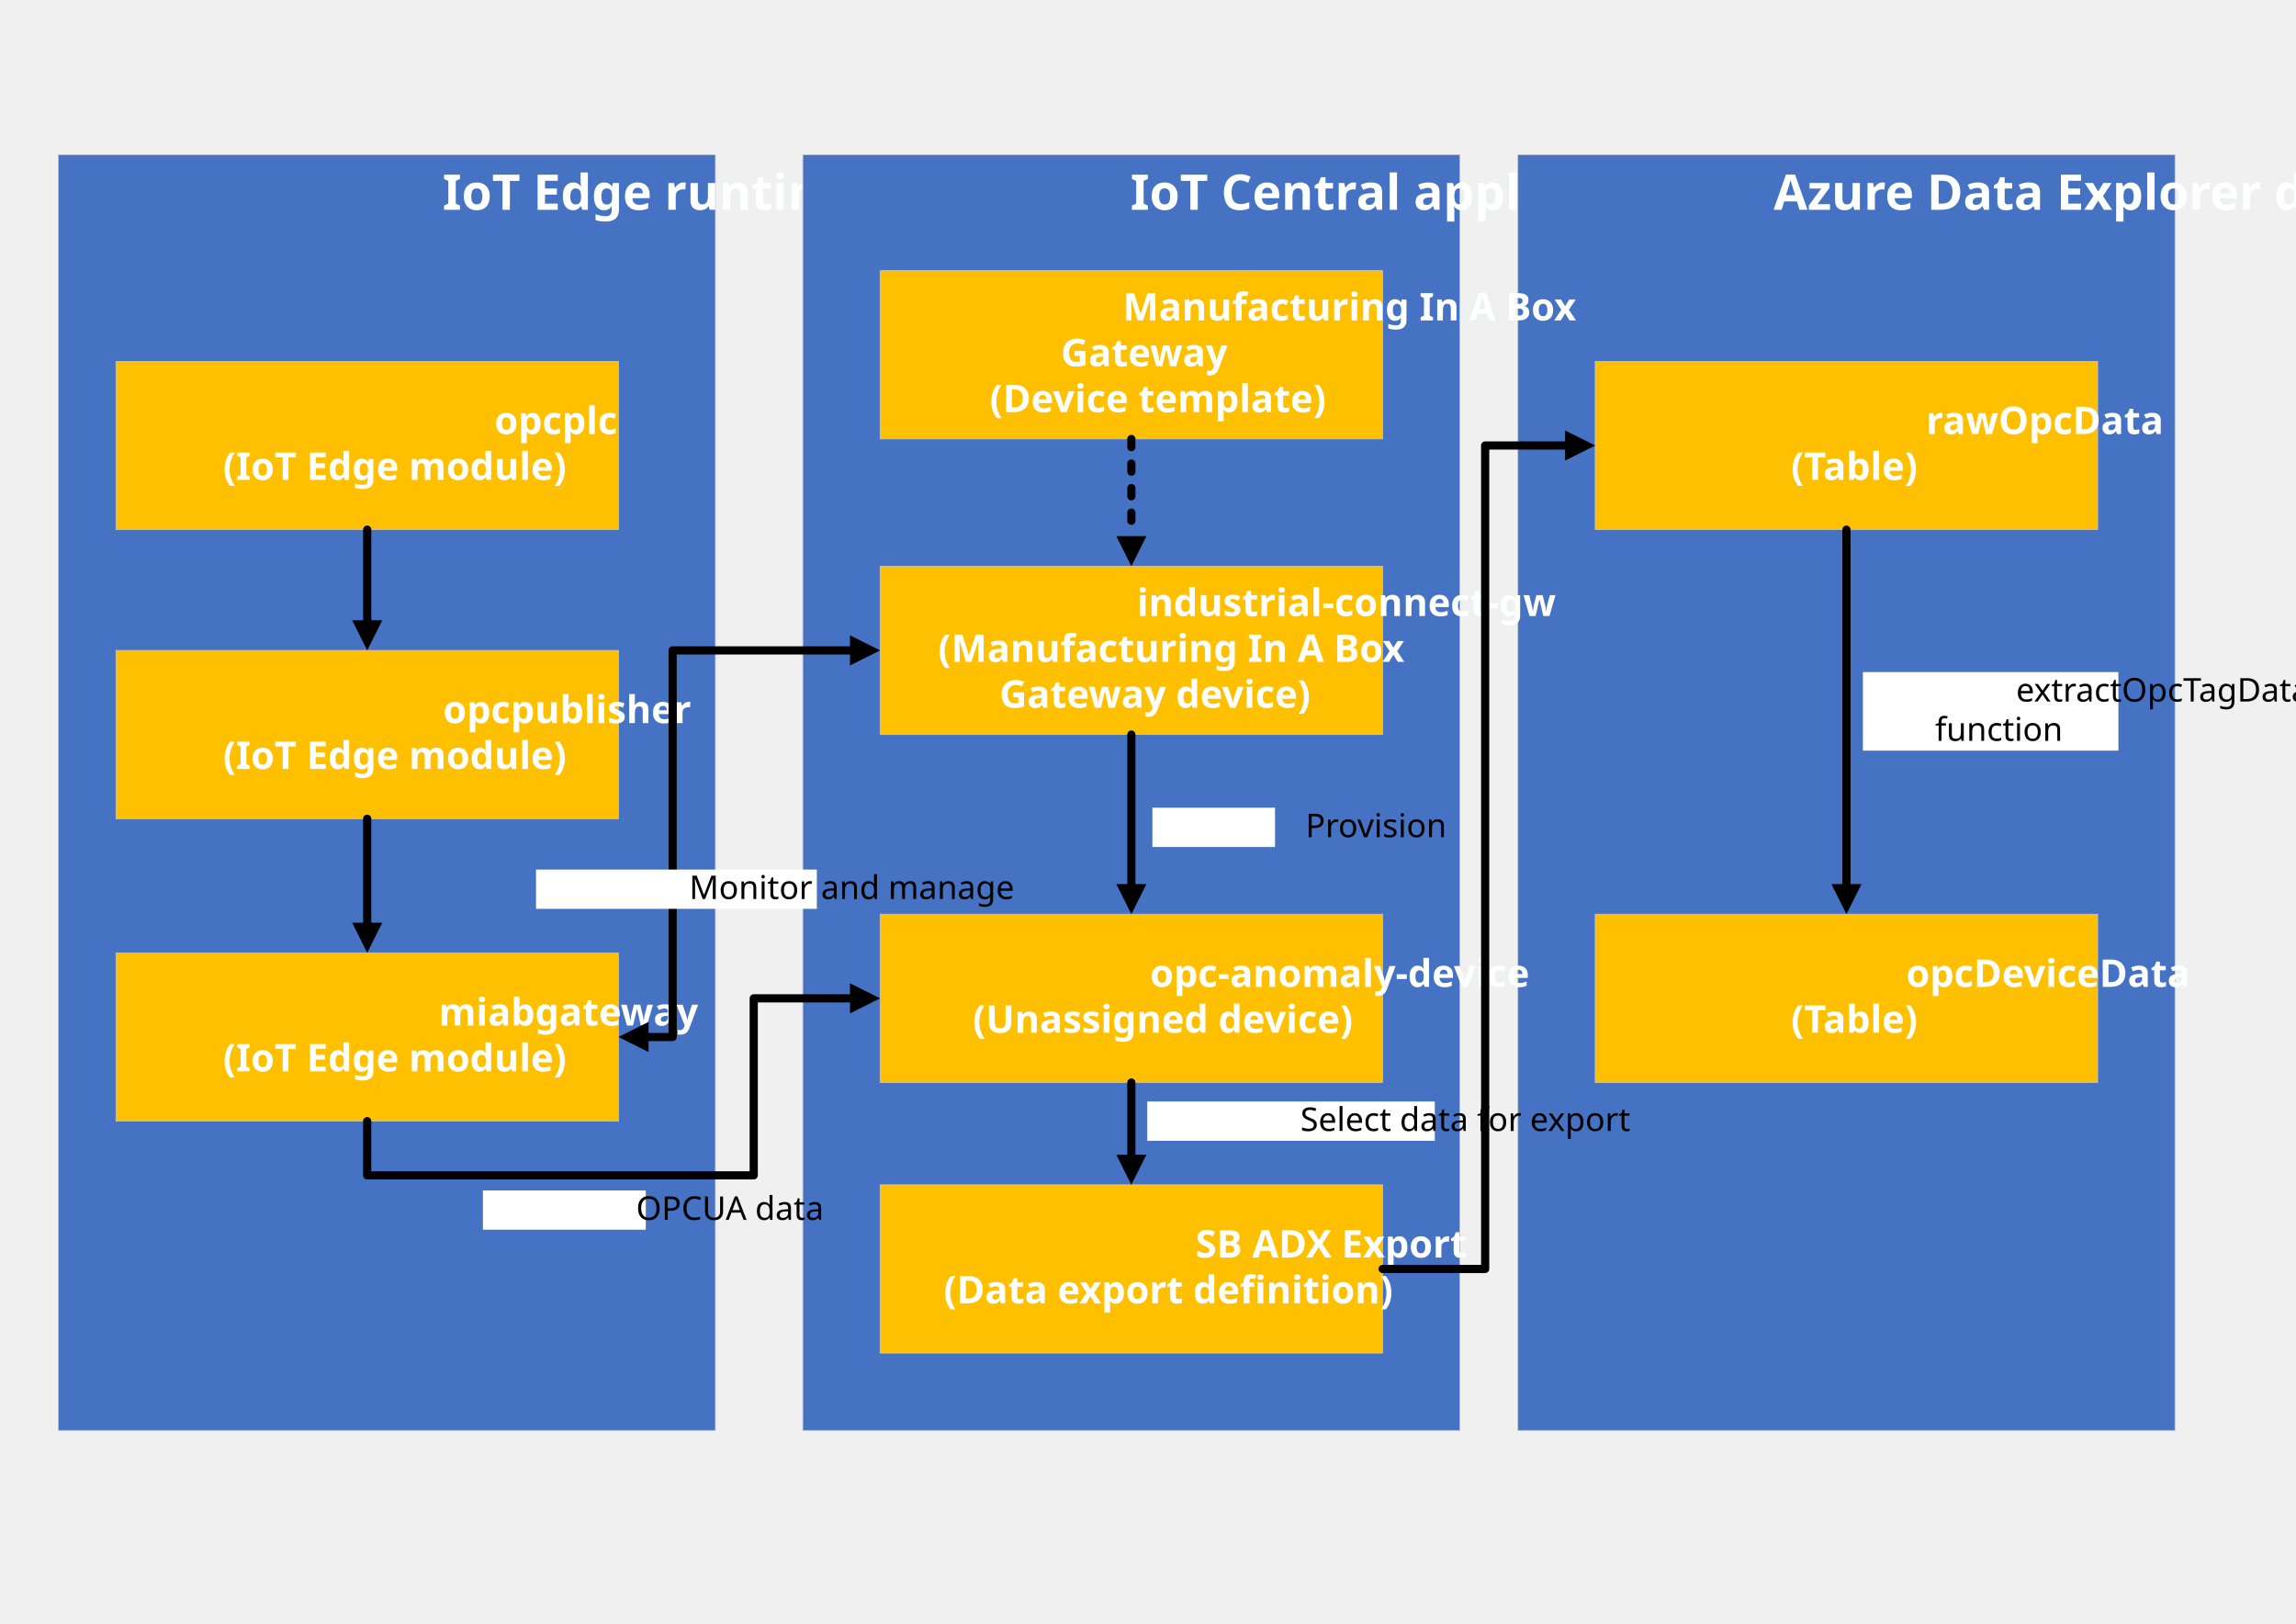
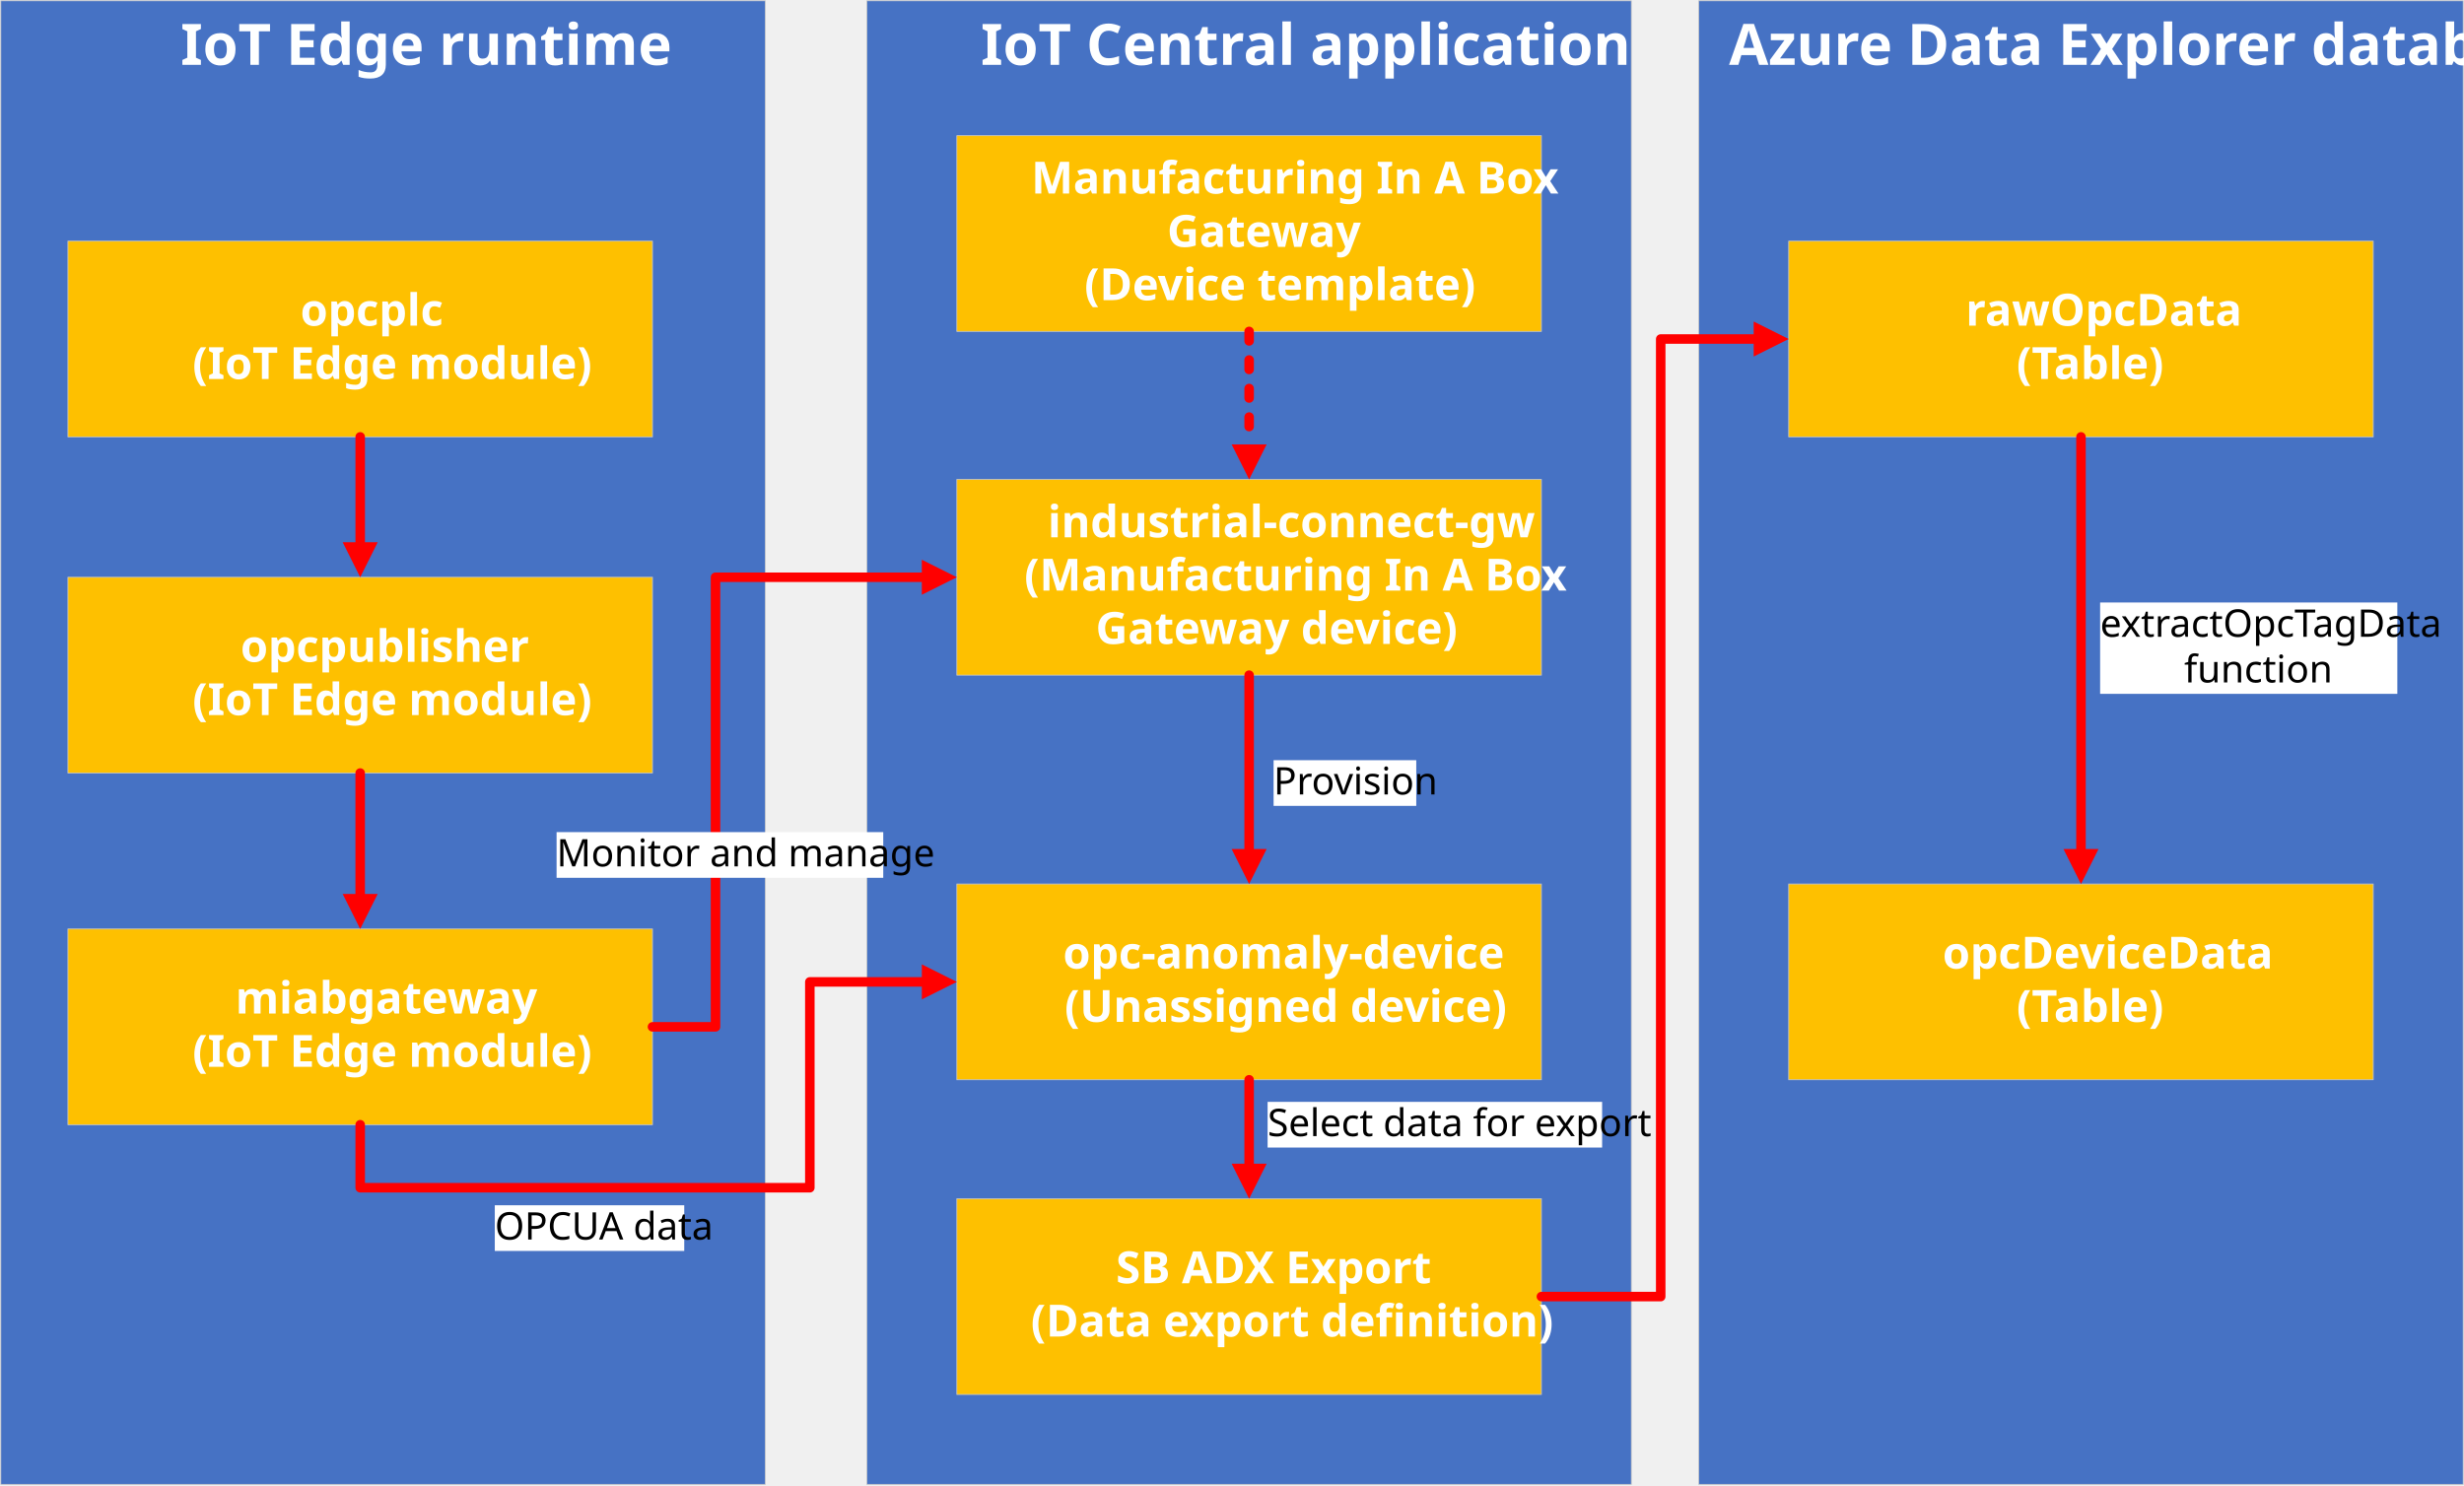
- <svg xmlns="http://www.w3.org/2000/svg" xmlns:ns1="http://schemas.microsoft.com/visio/2003/SVGExtensions/" xmlns:xlink="http://www.w3.org/1999/xlink" width="11.693in" height="8.268in" viewBox="0 0 841.89 595.276" xml:space="preserve" color-interpolation-filters="sRGB" class="st13">
-   <ns1:documentProperties ns1:langID="1033" ns1:metric="true" ns1:viewMarkup="false">
-     <ns1:userDefs>
-       <ns1:ud ns1:nameU="msvSubprocessMaster" ns1:prompt="" ns1:val="VT4(Rectangle)" />
-       <ns1:ud ns1:nameU="msvNoAutoConnect" ns1:val="VT0(1):26" />
-     </ns1:userDefs>
-   </ns1:documentProperties>
+ <svg xmlns="http://www.w3.org/2000/svg" xmlns:xlink="http://www.w3.org/1999/xlink" width="10.787in" height="6.503in" viewBox="0 0 776.648 468.217" xml:space="preserve" color-interpolation-filters="sRGB" class="st11">
  <style type="text/css">
	
		.st1 {fill:#4672c4;stroke:#c7c8c8;stroke-width:0.25}
		.st2 {fill:#feffff;font-family:Calibri;font-size:1.5em;font-weight:bold}
		.st3 {fill:#fec000;stroke:#c7c8c8;stroke-width:0.25}
		.st4 {fill:#feffff;font-family:Calibri;font-size:1.167em;font-weight:bold}
		.st5 {font-size:1em}
- 		.st6 {marker-end:url(#mrkr4-53);stroke:#000000;stroke-linecap:round;stroke-linejoin:round;stroke-width:3}
- 		.st7 {fill:#000000;fill-opacity:1;stroke:#000000;stroke-opacity:1;stroke-width:0.543}
- 		.st8 {marker-end:url(#mrkr4-53);marker-start:url(#mrkr4-65);stroke:#000000;stroke-linecap:round;stroke-linejoin:round;stroke-width:3}
- 		.st9 {fill:#ffffff;stroke:none;stroke-linecap:butt;stroke-width:7.2}
- 		.st10 {fill:#000000;font-family:Calibri;font-size:1em}
- 		.st11 {fill:#ffffff;stroke:none;stroke-linecap:butt}
- 		.st12 {marker-end:url(#mrkr4-53);stroke:#000000;stroke-dasharray:3,6;stroke-linecap:round;stroke-linejoin:round;stroke-width:3}
- 		.st13 {fill:none;fill-rule:evenodd;font-size:12px;overflow:visible;stroke-linecap:square;stroke-miterlimit:3}
+ 		.st6 {marker-end:url(#mrkr4-53);stroke:#ff0000;stroke-linecap:round;stroke-linejoin:round;stroke-width:3}
+ 		.st7 {fill:#ff0000;fill-opacity:1;stroke:#ff0000;stroke-opacity:1;stroke-width:0.543}
+ 		.st8 {fill:#ffffff;stroke:none;stroke-linecap:butt;stroke-width:7.2}
+ 		.st9 {fill:#000000;font-family:Calibri;font-size:1em}
+ 		.st10 {marker-end:url(#mrkr4-53);stroke:#ff0000;stroke-dasharray:3,6;stroke-linecap:round;stroke-linejoin:round;stroke-width:3}
+ 		.st11 {fill:none;fill-rule:evenodd;font-size:12px;overflow:visible;stroke-linecap:square;stroke-miterlimit:3}
	
	</style>
  <defs id="Markers">
    <g id="lend4">
      <path d="M 2 1 L 0 0 L 2 -1 L 2 1 " style="stroke:none" />
    </g>
-     <marker id="mrkr4-53" class="st7" ns1:arrowType="4" ns1:arrowSize="2" ns1:setback="3.68" refX="-3.68" orient="auto" markerUnits="strokeWidth" overflow="visible">
+     <marker id="mrkr4-53" class="st7" refX="-3.68" orient="auto" markerUnits="strokeWidth" overflow="visible">
      <use xlink:href="#lend4" transform="scale(-1.84,-1.84) " />
    </marker>
-     <marker id="mrkr4-65" class="st7" ns1:arrowType="4" ns1:arrowSize="2" ns1:setback="3.56" refX="3.56" orient="auto" markerUnits="strokeWidth" overflow="visible">
-       <use xlink:href="#lend4" transform="scale(1.84) " />
-     </marker>
  </defs>
-   <g ns1:mID="0" ns1:index="1" ns1:groupContext="foregroundPage">
-     <ns1:userDefs>
-       <ns1:ud ns1:nameU="msvThemeOrder" ns1:val="VT0(0):26" />
-     </ns1:userDefs>
-     <ns1:pageProperties ns1:drawingScale="0.0393701" ns1:pageScale="0.0393701" ns1:drawingUnits="24" ns1:shadowOffsetX="8.50394" ns1:shadowOffsetY="-8.50394" />
-     <ns1:layer ns1:name="Connector" ns1:index="0" />
-     <g id="shape1-1" ns1:mID="1" ns1:groupContext="shape" transform="translate(21.3689,-70.8661)">
-       <ns1:userDefs>
-         <ns1:ud ns1:nameU="visVersion" ns1:val="VT0(15):26" />
-       </ns1:userDefs>
-       <ns1:textBlock ns1:margins="rect(4,4,4,4)" ns1:tabSpace="42.5197" ns1:verticalAlign="0" />
-       <ns1:textRect cx="120.472" cy="361.417" width="240.95" height="467.717" />
-       <rect x="0" y="127.559" width="240.945" height="467.717" class="st1" />
-       <text x="56.65" y="147.76" class="st2" ns1:langID="2057">
-         <ns1:paragraph ns1:horizAlign="1" />
-         <ns1:tabList />IoT Edge runtime</text>
+   <g>
+     <g id="shape1-1" transform="translate(0.25,-0.25)">
+       <rect x="0" y="0.5" width="240.945" height="467.717" class="st1" />
+       <text x="56.65" y="20.7" class="st2">IoT Edge runtime</text>
    </g>
-     <g id="shape2-4" ns1:mID="2" ns1:groupContext="shape" transform="translate(294.367,-70.8661)">
-       <ns1:userDefs>
-         <ns1:ud ns1:nameU="visVersion" ns1:val="VT0(15):26" />
-       </ns1:userDefs>
-       <ns1:textBlock ns1:margins="rect(4,4,4,4)" ns1:tabSpace="42.5197" ns1:verticalAlign="0" />
-       <ns1:textRect cx="120.472" cy="361.417" width="240.95" height="467.717" />
-       <rect x="0" y="127.559" width="240.945" height="467.717" class="st1" />
-       <text x="35.88" y="147.76" class="st2" ns1:langID="2057">
-         <ns1:paragraph ns1:horizAlign="1" />
-         <ns1:tabList />IoT Central application</text>
+     <g id="shape2-4" transform="translate(273.248,-0.25)">
+       <rect x="0" y="0.5" width="240.945" height="467.717" class="st1" />
+       <text x="35.88" y="20.7" class="st2">IoT Central application</text>
    </g>
-     <g id="shape3-7" ns1:mID="3" ns1:groupContext="shape" transform="translate(556.572,-70.8661)">
-       <ns1:userDefs>
-         <ns1:ud ns1:nameU="visVersion" ns1:val="VT0(15):26" />
-       </ns1:userDefs>
-       <ns1:textBlock ns1:margins="rect(4,4,4,4)" ns1:tabSpace="42.5197" ns1:verticalAlign="0" />
-       <ns1:textRect cx="120.472" cy="361.417" width="240.95" height="467.717" />
-       <rect x="0" y="127.559" width="240.945" height="467.717" class="st1" />
-       <text x="9.54" y="147.76" class="st2" ns1:langID="2057">
-         <ns1:paragraph ns1:horizAlign="1" />
-         <ns1:tabList />Azure Data Explorer database</text>
+     <g id="shape3-7" transform="translate(535.453,-0.25)">
+       <rect x="0" y="0.5" width="240.945" height="467.717" class="st1" />
+       <text x="9.54" y="20.7" class="st2">Azure Data Explorer database</text>
    </g>
-     <g id="shape4-10" ns1:mID="4" ns1:groupContext="shape" transform="translate(42.5197,-401.102)">
-       <ns1:userDefs>
-         <ns1:ud ns1:nameU="visVersion" ns1:val="VT0(15):26" />
-       </ns1:userDefs>
-       <ns1:textBlock ns1:margins="rect(4,4,4,4)" ns1:tabSpace="42.5197" />
-       <ns1:textRect cx="92.126" cy="564.422" width="184.26" height="61.708" />
-       <rect x="0" y="533.568" width="184.252" height="61.708" class="st3" />
-       <text x="73.27" y="560.22" class="st4" ns1:langID="2057">
-         <ns1:paragraph ns1:horizAlign="1" />
-         <ns1:tabList />opcplc<ns1:newlineChar />
-         <tspan x="39.28" dy="1.2em" class="st5">(IoT Edge module)</tspan>
+     <g id="shape4-10" transform="translate(21.4008,-330.486)">
+       <rect x="0" y="406.508" width="184.252" height="61.708" class="st3" />
+       <text x="73.27" y="433.16" class="st4">opcplc <tspan x="39.28" dy="1.2em" class="st5">(IoT Edge module)</tspan>
      </text>
    </g>
-     <g id="shape5-14" ns1:mID="5" ns1:groupContext="shape" transform="translate(42.5197,-295.13)">
-       <ns1:userDefs>
-         <ns1:ud ns1:nameU="visVersion" ns1:val="VT0(15):26" />
-       </ns1:userDefs>
-       <ns1:textBlock ns1:margins="rect(4,4,4,4)" ns1:tabSpace="42.5197" />
-       <ns1:textRect cx="92.126" cy="564.422" width="184.26" height="61.708" />
-       <rect x="0" y="533.568" width="184.252" height="61.708" class="st3" />
-       <text x="54.41" y="560.22" class="st4" ns1:langID="2057">
-         <ns1:paragraph ns1:horizAlign="1" />
-         <ns1:tabList />opcpublisher<ns1:newlineChar />
-         <tspan x="39.28" dy="1.2em" class="st5">(IoT Edge module)</tspan>
+     <g id="shape5-14" transform="translate(21.4008,-224.514)">
+       <rect x="0" y="406.508" width="184.252" height="61.708" class="st3" />
+       <text x="54.41" y="433.16" class="st4">opcpublisher <tspan x="39.28" dy="1.2em" class="st5">(IoT Edge module)</tspan>
      </text>
    </g>
-     <g id="shape6-18" ns1:mID="6" ns1:groupContext="shape" transform="translate(42.5197,-184.252)">
-       <ns1:userDefs>
-         <ns1:ud ns1:nameU="visVersion" ns1:val="VT0(15):26" />
-       </ns1:userDefs>
-       <ns1:textBlock ns1:margins="rect(4,4,4,4)" ns1:tabSpace="42.5197" />
-       <ns1:textRect cx="92.126" cy="564.422" width="184.26" height="61.708" />
-       <rect x="0" y="533.568" width="184.252" height="61.708" class="st3" />
-       <text x="52.79" y="560.22" class="st4" ns1:langID="2057">
-         <ns1:paragraph ns1:horizAlign="1" />
-         <ns1:tabList />miabgateway<ns1:newlineChar />
-         <tspan x="39.28" dy="1.2em" class="st5">(IoT Edge module)</tspan>
+     <g id="shape6-18" transform="translate(21.4008,-113.636)">
+       <rect x="0" y="406.508" width="184.252" height="61.708" class="st3" />
+       <text x="52.79" y="433.16" class="st4">miabgateway <tspan x="39.28" dy="1.2em" class="st5">(IoT Edge module)</tspan>
      </text>
    </g>
-     <g id="shape7-22" ns1:mID="7" ns1:groupContext="shape" transform="translate(322.714,-434.355)">
-       <ns1:userDefs>
-         <ns1:ud ns1:nameU="visVersion" ns1:val="VT0(15):26" />
-       </ns1:userDefs>
-       <ns1:textBlock ns1:margins="rect(4,4,4,4)" ns1:tabSpace="42.5197" />
-       <ns1:textRect cx="92.126" cy="564.422" width="184.26" height="61.708" />
-       <rect x="0" y="533.568" width="184.252" height="61.708" class="st3" />
-       <text x="23.46" y="551.82" class="st4" ns1:langID="2057">
-         <ns1:paragraph ns1:horizAlign="1" />
-         <ns1:tabList />Manufacturing In A Box <tspan x="66.27" dy="1.2em" class="st5">Gateway<ns1:newlineChar />
-         </tspan>
+     <g id="shape7-22" transform="translate(301.595,-363.739)">
+       <rect x="0" y="406.508" width="184.252" height="61.708" class="st3" />
+       <text x="23.46" y="424.76" class="st4">Manufacturing In A Box <tspan x="66.27" dy="1.2em" class="st5">Gateway </tspan>
        <tspan x="40.23" dy="1.2em" class="st5">(Device template)</tspan>
      </text>
    </g>
-     <g id="shape8-27" ns1:mID="8" ns1:groupContext="shape" transform="translate(322.714,-325.984)">
-       <ns1:userDefs>
-         <ns1:ud ns1:nameU="visVersion" ns1:val="VT0(15):26" />
-       </ns1:userDefs>
-       <ns1:textBlock ns1:margins="rect(4,4,4,4)" ns1:tabSpace="42.5197" />
-       <ns1:textRect cx="92.126" cy="564.422" width="184.26" height="61.708" />
-       <rect x="0" y="533.568" width="184.252" height="61.708" class="st3" />
-       <text x="28.63" y="551.82" class="st4" ns1:langID="2057">
-         <ns1:paragraph ns1:horizAlign="1" />
-         <ns1:tabList />industrial-connect-gw<ns1:newlineChar />
-         <tspan x="21.28" dy="1.2em" class="st5">(Manufacturing In A Box </tspan>
+     <g id="shape8-27" transform="translate(301.595,-255.368)">
+       <rect x="0" y="406.508" width="184.252" height="61.708" class="st3" />
+       <text x="28.63" y="424.76" class="st4">industrial-connect-gw <tspan x="21.28" dy="1.2em" class="st5">(Manufacturing In A Box </tspan>
        <tspan x="43.75" dy="1.2em" class="st5">Gateway device)</tspan>
      </text>
    </g>
-     <g id="shape9-32" ns1:mID="9" ns1:groupContext="shape" transform="translate(322.714,-198.425)">
-       <ns1:userDefs>
-         <ns1:ud ns1:nameU="visVersion" ns1:val="VT0(15):26" />
-       </ns1:userDefs>
-       <ns1:textBlock ns1:margins="rect(4,4,4,4)" ns1:tabSpace="42.5197" />
-       <ns1:textRect cx="92.126" cy="564.422" width="184.26" height="61.708" />
-       <rect x="0" y="533.568" width="184.252" height="61.708" class="st3" />
-       <text x="33.47" y="560.22" class="st4" ns1:langID="2057">
-         <ns1:paragraph ns1:horizAlign="1" />
-         <ns1:tabList />opc-anomaly-device<ns1:newlineChar />
-         <tspan x="33.98" dy="1.2em" class="st5">(Unassigned device)</tspan>
+     <g id="shape9-32" transform="translate(301.595,-127.809)">
+       <rect x="0" y="406.508" width="184.252" height="61.708" class="st3" />
+       <text x="33.47" y="433.16" class="st4">opc-anomaly-device <tspan x="33.98" dy="1.2em" class="st5">(Unassigned device)</tspan>
      </text>
    </g>
-     <g id="shape10-36" ns1:mID="10" ns1:groupContext="shape" transform="translate(322.714,-99.2126)">
-       <ns1:userDefs>
-         <ns1:ud ns1:nameU="visVersion" ns1:val="VT0(15):26" />
-       </ns1:userDefs>
-       <ns1:textBlock ns1:margins="rect(4,4,4,4)" ns1:tabSpace="42.5197" />
-       <ns1:textRect cx="92.126" cy="564.422" width="184.26" height="61.708" />
-       <rect x="0" y="533.568" width="184.252" height="61.708" class="st3" />
-       <text x="50.15" y="560.22" class="st4" ns1:langID="2057">
-         <ns1:paragraph ns1:horizAlign="1" />
-         <ns1:tabList />SB ADX Export<ns1:newlineChar />
-         <tspan x="23.32" dy="1.2em" class="st5">(Data export definition)</tspan>
+     <g id="shape10-36" transform="translate(301.595,-28.5965)">
+       <rect x="0" y="406.508" width="184.252" height="61.708" class="st3" />
+       <text x="50.15" y="433.16" class="st4">SB ADX Export <tspan x="23.32" dy="1.2em" class="st5">(Data export definition)</tspan>
      </text>
    </g>
-     <g id="shape11-40" ns1:mID="11" ns1:groupContext="shape" transform="translate(584.918,-401.102)">
-       <ns1:userDefs>
-         <ns1:ud ns1:nameU="visVersion" ns1:val="VT0(15):26" />
-       </ns1:userDefs>
-       <ns1:textBlock ns1:margins="rect(4,4,4,4)" ns1:tabSpace="42.5197" />
-       <ns1:textRect cx="92.126" cy="564.422" width="184.26" height="61.708" />
-       <rect x="0" y="533.568" width="184.252" height="61.708" class="st3" />
-       <text x="55.8" y="560.22" class="st4" ns1:langID="2057">
-         <ns1:paragraph ns1:horizAlign="1" />
-         <ns1:tabList />rawOpcData<ns1:newlineChar />
-         <tspan x="71.84" dy="1.2em" class="st5">(Table)</tspan>
+     <g id="shape11-40" transform="translate(563.799,-330.486)">
+       <rect x="0" y="406.508" width="184.252" height="61.708" class="st3" />
+       <text x="55.8" y="433.16" class="st4">rawOpcData <tspan x="71.84" dy="1.2em" class="st5">(Table)</tspan>
      </text>
    </g>
-     <g id="shape13-44" ns1:mID="13" ns1:groupContext="shape" transform="translate(584.918,-198.425)">
-       <ns1:userDefs>
-         <ns1:ud ns1:nameU="visVersion" ns1:val="VT0(15):26" />
-       </ns1:userDefs>
-       <ns1:textBlock ns1:margins="rect(4,4,4,4)" ns1:tabSpace="42.5197" />
-       <ns1:textRect cx="92.126" cy="564.422" width="184.26" height="61.708" />
-       <rect x="0" y="533.568" width="184.252" height="61.708" class="st3" />
-       <text x="48.51" y="560.22" class="st4" ns1:langID="2057">
-         <ns1:paragraph ns1:horizAlign="1" />
-         <ns1:tabList />opcDeviceData<ns1:newlineChar />
-         <tspan x="71.84" dy="1.2em" class="st5">(Table)</tspan>
+     <g id="shape13-44" transform="translate(563.799,-127.809)">
+       <rect x="0" y="406.508" width="184.252" height="61.708" class="st3" />
+       <text x="48.51" y="433.16" class="st4">opcDeviceData <tspan x="71.84" dy="1.2em" class="st5">(Table)</tspan>
      </text>
    </g>
-     <g id="shape14-48" ns1:mID="14" ns1:groupContext="shape" ns1:layerMember="0" transform="translate(127.559,-401.102)">
-       <path d="M7.09 595.28 L7.09 628.5" class="st6" />
+     <g id="shape14-48" transform="translate(106.44,-330.486)">
+       <path d="M7.09 468.22 L7.09 501.44" class="st6" />
    </g>
-     <g id="shape15-54" ns1:mID="15" ns1:groupContext="shape" ns1:layerMember="0" transform="translate(141.732,-295.13)">
-       <path d="M-7.09 595.28 L-7.09 633.41" class="st6" />
+     <g id="shape15-54" transform="translate(120.613,-224.514)">
+       <path d="M-7.09 468.22 L-7.09 506.35" class="st6" />
    </g>
-     <g id="shape16-59" ns1:mID="16" ns1:groupContext="shape" ns1:layerMember="0" transform="translate(226.772,-215.106)">
-       <ns1:textBlock ns1:margins="rect(4,4,4,4)" ns1:tabSpace="42.5197" />
-       <ns1:textRect cx="21.26" cy="541.09" width="113.69" height="22.404" />
-       <path d="M10.68 595.28 L11.04 595.28 L19.87 595.28 L19.87 453.54 L84.9 453.54" class="st8" />
-       <rect ns1:rectContext="textBkgnd" x="-30.224" y="533.89" width="102.967" height="14.4" class="st9" />
-       <text x="-30.22" y="544.69" class="st10" ns1:langID="2057">
-         <ns1:paragraph ns1:horizAlign="1" />
-         <ns1:tabList />Monitor and manage</text>
+     <g id="shape16-59" transform="translate(205.653,-144.49)">
+       <path d="M0 468.22 L19.87 468.22 L19.87 326.48 L84.9 326.48" class="st6" />
+       <rect x="-30.224" y="406.831" width="102.967" height="14.4" class="st8" />
+       <text x="-30.22" y="417.63" class="st9">Monitor and manage</text>
    </g>
-     <g id="shape17-69" ns1:mID="17" ns1:groupContext="shape" ns1:layerMember="0" transform="translate(134.646,-184.252)">
-       <ns1:textBlock ns1:margins="rect(4,4,4,4)" ns1:tabSpace="42.5197" />
-       <ns1:textRect cx="72.284" cy="627.874" width="70.44" height="22.404" />
-       <path d="M0 595.28 L0 615.15 L141.73 615.15 L141.73 550.25 L177.03 550.25" class="st6" />
-       <rect ns1:rectContext="textBkgnd" x="42.424" y="620.674" width="59.719" height="14.4" class="st11" />
-       <text x="42.42" y="631.47" class="st10" ns1:langID="2057">
-         <ns1:paragraph ns1:horizAlign="1" />
-         <ns1:tabList />OPCUA data</text>
+     <g id="shape17-66" transform="translate(113.527,-113.636)">
+       <path d="M0 468.22 L0 488.09 L141.73 488.09 L141.73 423.19 L177.03 423.19" class="st6" />
+       <rect x="42.424" y="493.615" width="59.719" height="14.4" class="st8" />
+       <text x="42.42" y="504.42" class="st9">OPCUA data</text>
    </g>
-     <g id="shape18-76" ns1:mID="18" ns1:groupContext="shape" ns1:layerMember="0" transform="translate(407.753,-198.425)">
-       <ns1:textBlock ns1:margins="rect(4,4,4,4)" ns1:tabSpace="42.5197" />
-       <ns1:textRect cx="65.633" cy="609.449" width="116.16" height="22.404" />
-       <path d="M7.09 595.28 L7.09 621.74" class="st6" />
-       <rect ns1:rectContext="textBkgnd" x="12.913" y="602.249" width="105.44" height="14.4" class="st9" />
-       <text x="12.91" y="613.05" class="st10" ns1:langID="2057">
-         <ns1:paragraph ns1:horizAlign="1" />
-         <ns1:tabList />Select data for export</text>
+     <g id="shape18-73" transform="translate(386.634,-127.809)">
+       <path d="M7.09 468.22 L7.09 494.68" class="st6" />
+       <rect x="12.913" y="475.19" width="105.44" height="14.4" class="st8" />
+       <text x="12.91" y="485.99" class="st9">Select data for export</text>
    </g>
-     <g id="shape19-83" ns1:mID="19" ns1:groupContext="shape" ns1:layerMember="0" transform="translate(407.753,-325.984)">
-       <ns1:textBlock ns1:margins="rect(4,4,4,4)" ns1:tabSpace="42.5197" />
-       <ns1:textRect cx="37.286" cy="629.291" width="60" height="22.404" />
-       <path d="M7.09 595.28 L7.09 650.09" class="st6" />
-       <rect ns1:rectContext="textBkgnd" x="14.804" y="622.092" width="44.965" height="14.4" class="st9" />
-       <text x="14.8" y="632.89" class="st10" ns1:langID="2057">
-         <ns1:paragraph ns1:horizAlign="1" />
-         <ns1:tabList />Provision</text>
+     <g id="shape19-80" transform="translate(386.634,-255.368)">
+       <path d="M7.09 468.22 L7.09 523.03" class="st6" />
+       <rect x="14.804" y="495.032" width="44.965" height="14.4" class="st8" />
+       <text x="14.8" y="505.83" class="st9">Provision</text>
    </g>
-     <g id="shape20-90" ns1:mID="20" ns1:groupContext="shape" ns1:layerMember="0" transform="translate(506.965,-130.067)">
-       <path d="M0 595.28 L37.61 595.28 L37.61 293.39 L66.91 293.39" class="st6" />
+     <g id="shape20-87" transform="translate(485.847,-59.4505)">
+       <path d="M0 468.22 L37.61 468.22 L37.61 166.33 L66.91 166.33" class="st6" />
    </g>
-     <g id="shape21-95" ns1:mID="21" ns1:groupContext="shape" ns1:layerMember="0" transform="translate(669.958,-401.102)">
-       <ns1:textBlock ns1:margins="rect(4,4,4,4)" ns1:tabSpace="42.5197" />
-       <ns1:textRect cx="59.964" cy="661.89" width="104.4" height="36.804" />
-       <path d="M7.09 595.28 L7.09 725.2" class="st6" />
-       <rect ns1:rectContext="textBkgnd" x="13.124" y="647.49" width="93.68" height="28.8" class="st11" />
-       <text x="13.12" y="658.29" class="st10" ns1:langID="2057">
-         <ns1:paragraph ns1:horizAlign="1" />
-         <ns1:tabList />extractOpcTagData<ns1:lf />
-         <tspan x="39.59" dy="1.2em" class="st5">function</tspan>
+     <g id="shape21-92" transform="translate(648.839,-330.486)">
+       <path d="M7.09 468.22 L7.09 598.15" class="st6" />
+       <rect x="13.124" y="520.431" width="93.68" height="28.8" class="st8" />
+       <text x="13.12" y="531.23" class="st9">extractOpcTagData<tspan x="39.59" dy="1.2em" class="st5">function</tspan>
      </text>
    </g>
-     <g id="shape22-103" ns1:mID="22" ns1:groupContext="shape" ns1:layerMember="0" transform="translate(407.753,-434.355)">
-       <path d="M7.09 595.28 L7.09 630.9" class="st12" />
+     <g id="shape22-100" transform="translate(386.634,-363.739)">
+       <path d="M7.09 468.22 L7.09 503.84" class="st10" />
    </g>
  </g>
</svg>
